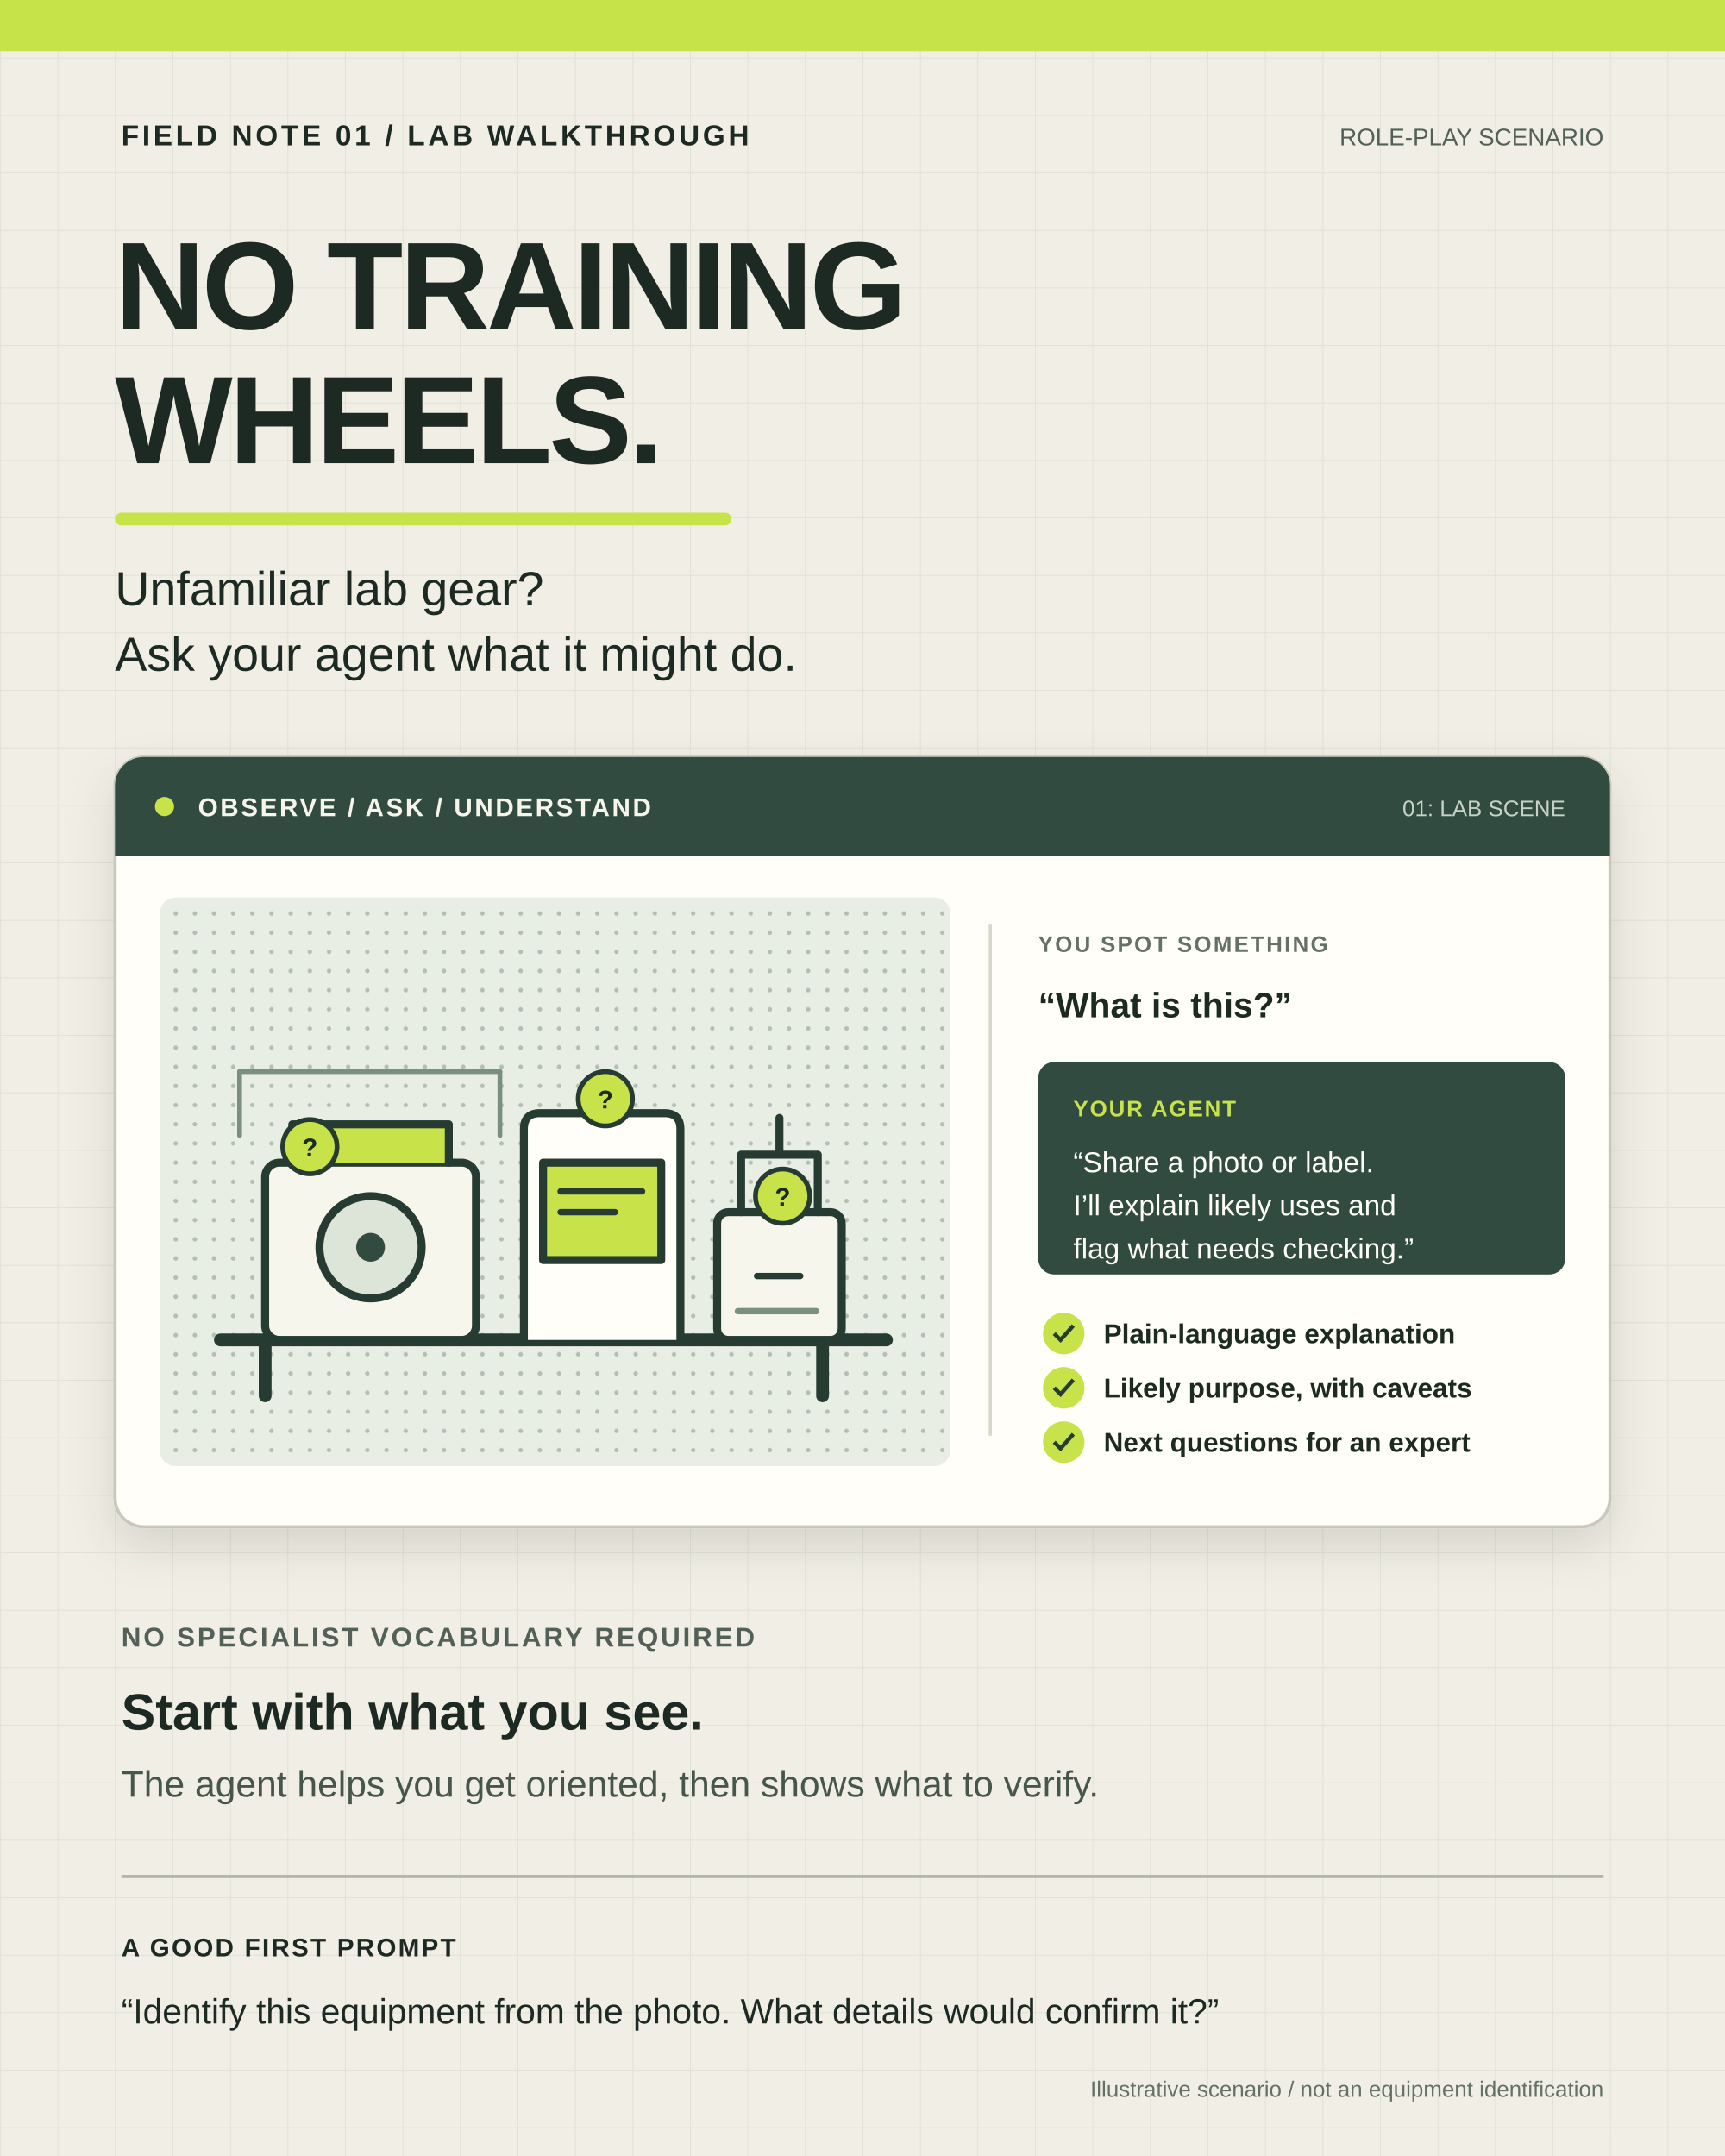
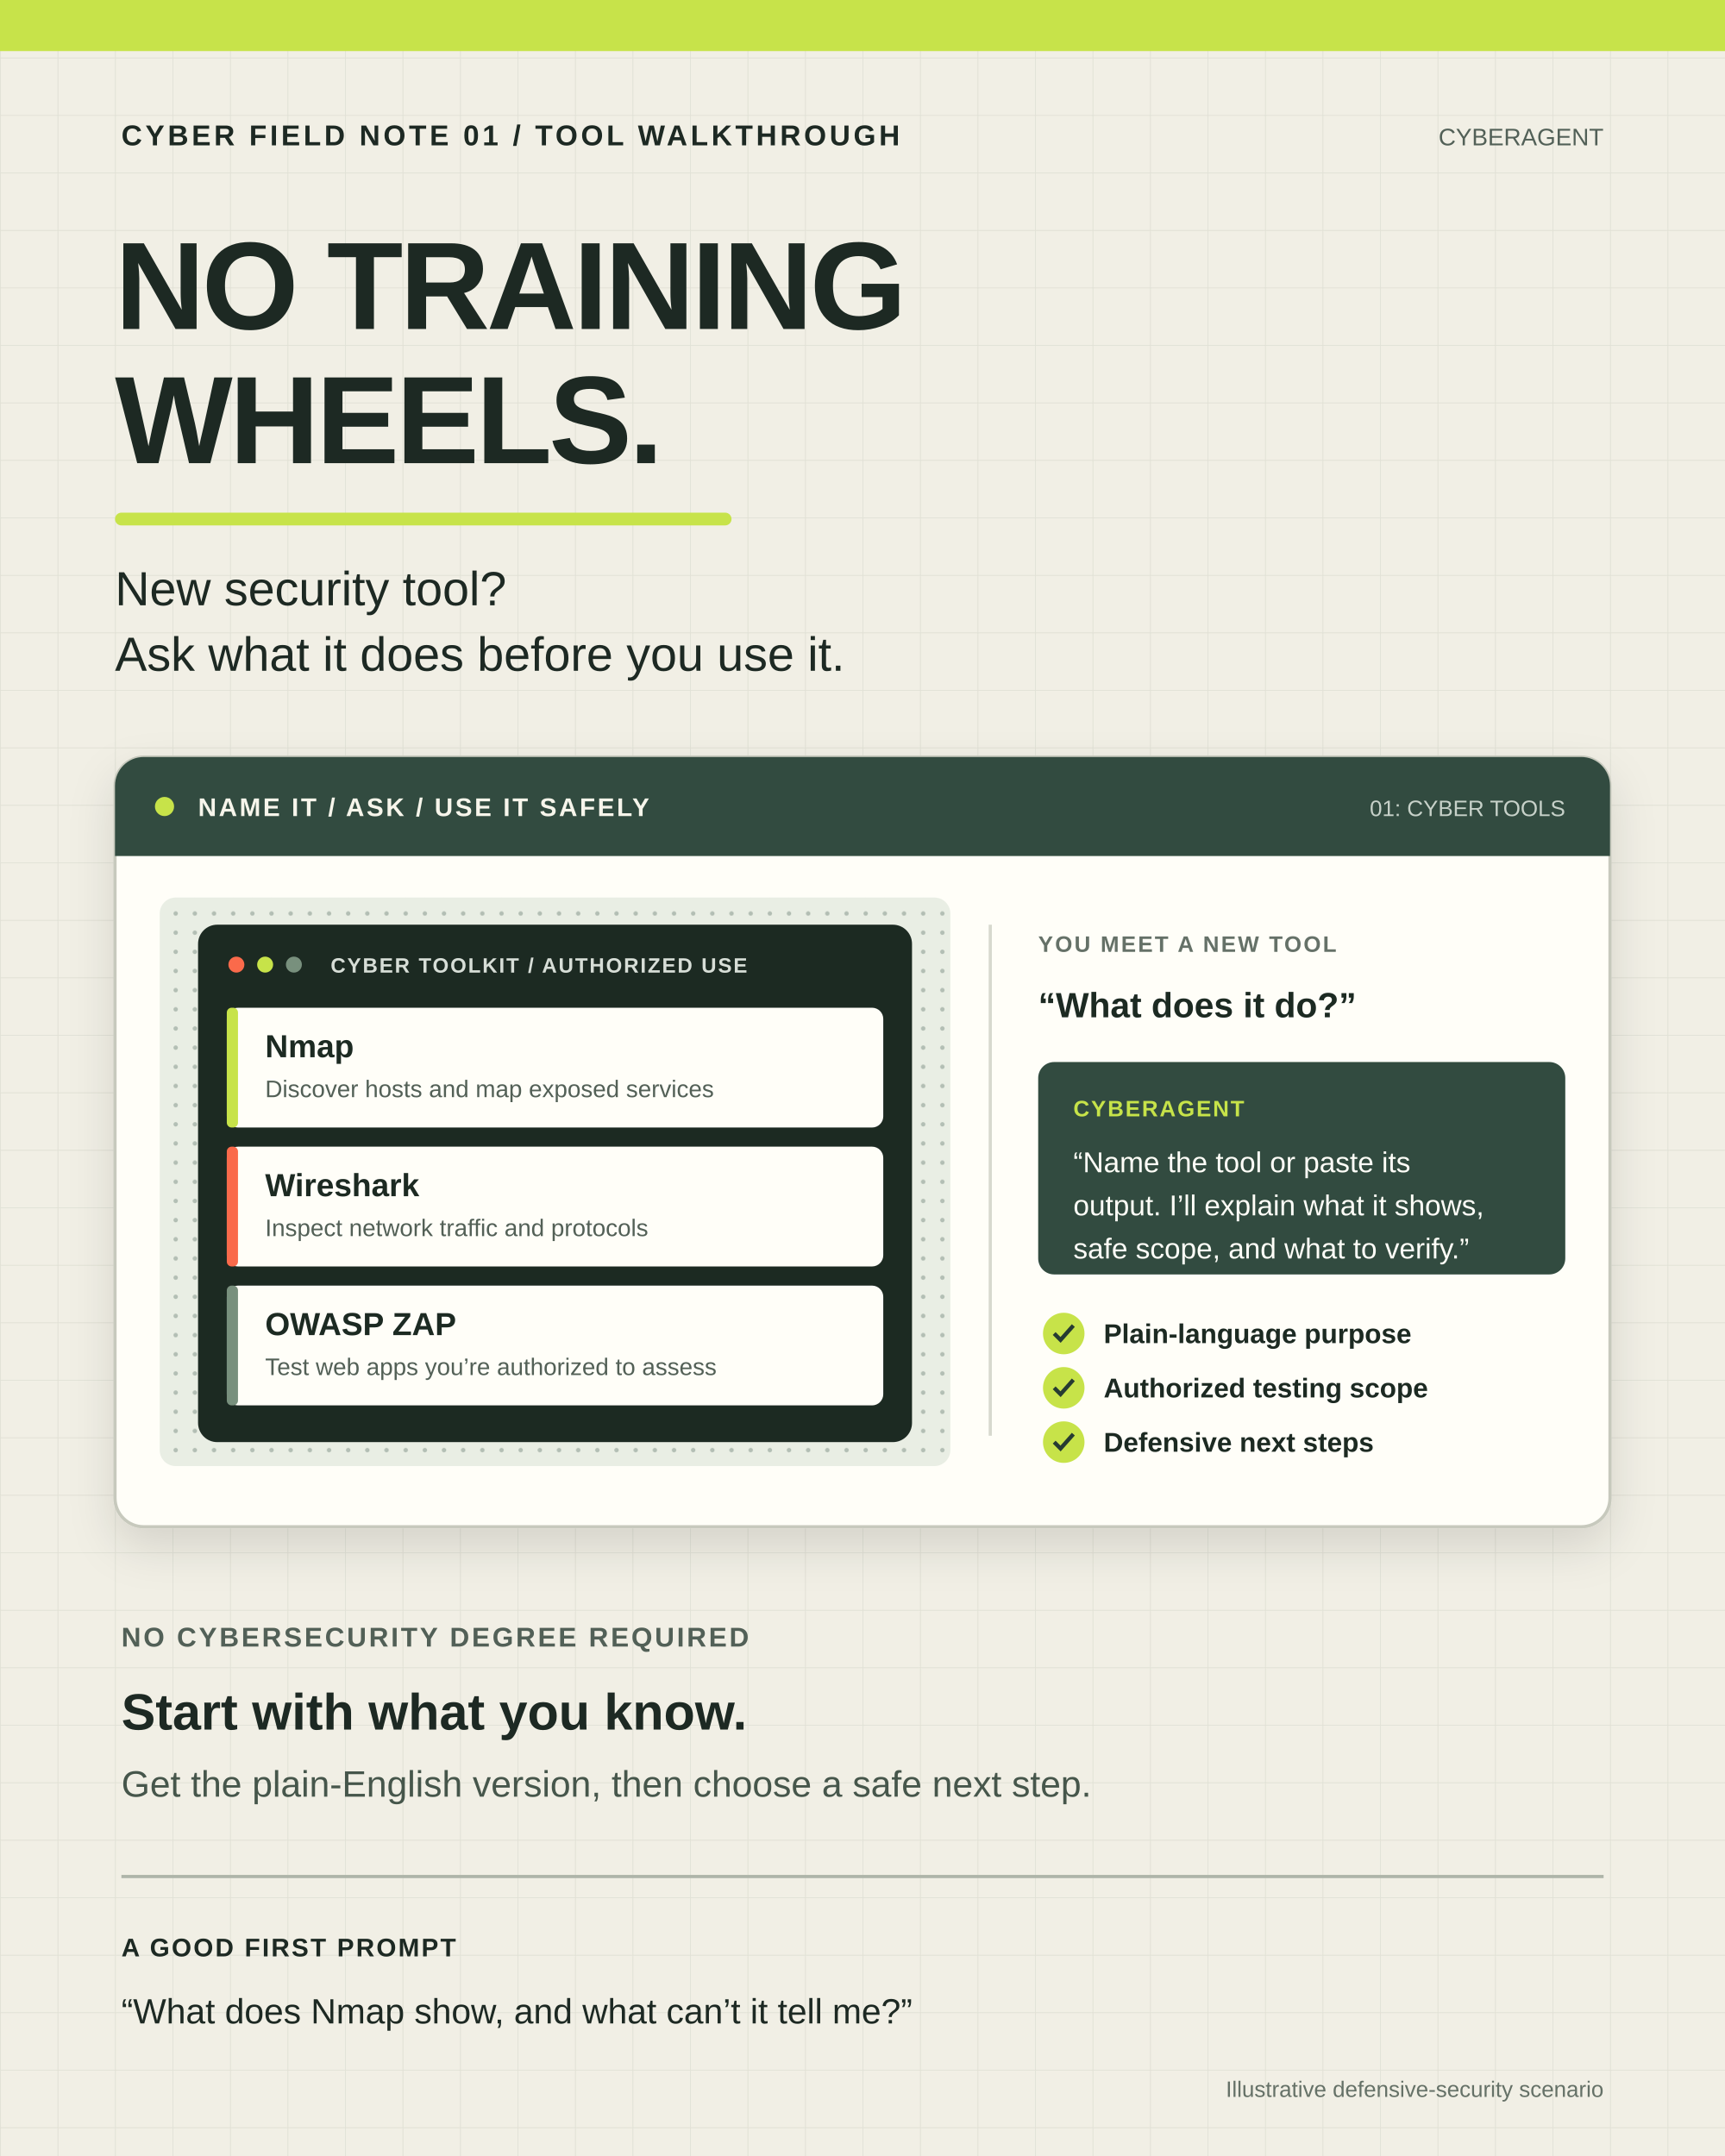
<svg xmlns="http://www.w3.org/2000/svg" width="1080" height="1350" viewBox="0 0 1080 1350" role="img" aria-labelledby="title description">
  <defs>
    <pattern id="grid" width="36" height="36" patternUnits="userSpaceOnUse">
      <path d="M36 0H0V36" fill="none" stroke="#d6d7cb" stroke-width="1" />
    </pattern>
    <pattern id="dots" width="12" height="12" patternUnits="userSpaceOnUse">
      <circle cx="2" cy="2" r="1.4" fill="#324c40" opacity=".4" />
    </pattern>
    <filter id="shadow" x="-20%" y="-20%" width="140%" height="150%">
      <feDropShadow dx="0" dy="12" stdDeviation="14" flood-color="#18251f" flood-opacity=".12" />
    </filter>
  </defs>
  <rect width="1080" height="1350" fill="#f1efe5" />
  <rect width="1080" height="1350" fill="url(#grid)" opacity=".58" />
  <path d="M0 0H1080V32H0z" fill="#c7e34a" />
  <g font-family="Arial, Helvetica, sans-serif" fill="#1d2923">
-     <text x="76" y="91" font-size="18" font-weight="700" letter-spacing="2">FIELD NOTE 01 / LAB WALKTHROUGH</text>
-     <text x="1004" y="91" font-size="15" text-anchor="end" fill="#526057">ROLE-PLAY SCENARIO</text>
+     <text x="76" y="91" font-size="18" font-weight="700" letter-spacing="2">CYBER FIELD NOTE 01 / TOOL WALKTHROUGH</text>
+     <text x="1004" y="91" font-size="15" text-anchor="end" fill="#526057">CYBERAGENT</text>
    <text x="72" y="206" font-size="78" font-weight="800" letter-spacing="-2">NO TRAINING</text>
    <text x="72" y="290" font-size="78" font-weight="800" letter-spacing="-2">WHEELS.</text>
    <rect x="72" y="321" width="386" height="8" rx="4" fill="#c7e34a" />
-     <text x="72" y="379" font-size="30" font-weight="500">Unfamiliar lab gear?</text>
-     <text x="72" y="420" font-size="30" font-weight="500">Ask your agent what it might do.</text>
+     <text x="72" y="379" font-size="30" font-weight="500">New security tool?</text>
+     <text x="72" y="420" font-size="30" font-weight="500">Ask what it does before you use it.</text>
    <g transform="translate(72 474)" filter="url(#shadow)">
      <rect width="936" height="482" rx="18" fill="#fffef8" stroke="#c7c9bd" stroke-width="2" />
      <path d="M18 0H918a18 18 0 0 1 18 18v44H0V18A18 18 0 0 1 18 0" fill="#324c40" />
      <circle cx="31" cy="31" r="6" fill="#c7e34a" />
-       <text x="52" y="37" fill="#f7f5eb" font-size="16" font-weight="700" letter-spacing="1.4">OBSERVE / ASK / UNDERSTAND</text>
-       <text x="908" y="37" fill="#c7d1c9" font-size="14" text-anchor="end">01: LAB SCENE</text>
+       <text x="52" y="37" fill="#f7f5eb" font-size="16" font-weight="700" letter-spacing="1.4">NAME IT / ASK / USE IT SAFELY</text>
+       <text x="908" y="37" fill="#c7d1c9" font-size="14" text-anchor="end">01: CYBER TOOLS</text>
      <rect x="28" y="88" width="495" height="356" rx="10" fill="#e9eee4" />
      <rect x="28" y="88" width="495" height="356" rx="10" fill="url(#dots)" opacity=".72" />
-       <g stroke="#263a30" stroke-width="5" stroke-linejoin="round" stroke-linecap="round">
-         <path d="M66 365H483" fill="none" stroke-width="8" />
-         <path d="M94 365v35m349-35v35" fill="none" stroke-width="8" />
-         <rect x="94" y="254" width="132" height="111" rx="9" fill="#f7f6ec" />
-         <path d="M111 254v-24h98v24" fill="#c7e34a" />
-         <circle cx="160" cy="307" r="32" fill="#dce5d8" />
-         <circle cx="160" cy="307" r="9" fill="#324c40" stroke="none" />
-         <path d="M256 365V233q0-10 10-10h78q10 0 10 10v132" fill="#fffef8" />
-         <path d="M268 254h74v61h-74z" fill="#c7e34a" />
-         <path d="M279 272h51m-51 13h34" fill="none" stroke-width="4" />
-         <rect x="377" y="285" width="78" height="80" rx="7" fill="#f7f6ec" />
-         <path d="M392 285v-36h48v36m-24-36v-23" fill="none" />
-         <path d="M402 325h27" fill="none" stroke-width="4" />
-         <path d="M390 347h49" fill="none" stroke="#78907d" stroke-width="4" />
-         <path d="M78 197h163" fill="none" stroke="#78907d" stroke-width="3" />
-         <path d="M78 197v40m163-40v40" fill="none" stroke="#78907d" stroke-width="3" />
-       </g>
-       <g font-family="Arial, Helvetica, sans-serif" font-weight="700">
-         <circle cx="122" cy="244" r="17" fill="#c7e34a" stroke="#263a30" stroke-width="3" />
-         <text x="122" y="250" text-anchor="middle" font-size="16" fill="#1d2923">?</text>
-         <circle cx="307" cy="214" r="17" fill="#c7e34a" stroke="#263a30" stroke-width="3" />
-         <text x="307" y="220" text-anchor="middle" font-size="16" fill="#1d2923">?</text>
-         <circle cx="418" cy="275" r="17" fill="#c7e34a" stroke="#263a30" stroke-width="3" />
-         <text x="418" y="281" text-anchor="middle" font-size="16" fill="#1d2923">?</text>
+       <rect x="52" y="105" width="447" height="324" rx="12" fill="#1d2923" />
+       <circle cx="76" cy="130" r="5" fill="#fa6b4b" />
+       <circle cx="94" cy="130" r="5" fill="#c7e34a" />
+       <circle cx="112" cy="130" r="5" fill="#78907d" />
+       <text x="135" y="135" font-family="Arial, Helvetica, sans-serif" font-size="13" font-weight="700" letter-spacing="1" fill="#d7ded7">CYBER TOOLKIT / AUTHORIZED USE</text>
+       <g font-family="Arial, Helvetica, sans-serif">
+         <rect x="70" y="157" width="411" height="75" rx="7" fill="#fffef8" />
+         <rect x="70" y="157" width="7" height="75" rx="3" fill="#c7e34a" />
+         <text x="94" y="188" font-size="20" font-weight="700" fill="#1d2923">Nmap</text>
+         <text x="94" y="213" font-size="15" fill="#526057">Discover hosts and map exposed services</text>
+         <rect x="70" y="244" width="411" height="75" rx="7" fill="#fffef8" />
+         <rect x="70" y="244" width="7" height="75" rx="3" fill="#fa6b4b" />
+         <text x="94" y="275" font-size="20" font-weight="700" fill="#1d2923">Wireshark</text>
+         <text x="94" y="300" font-size="15" fill="#526057">Inspect network traffic and protocols</text>
+         <rect x="70" y="331" width="411" height="75" rx="7" fill="#fffef8" />
+         <rect x="70" y="331" width="7" height="75" rx="3" fill="#78907d" />
+         <text x="94" y="362" font-size="20" font-weight="700" fill="#1d2923">OWASP ZAP</text>
+         <text x="94" y="387" font-size="15" fill="#526057">Test web apps you’re authorized to assess</text>
      </g>
      <path d="M548 105v320" stroke="#d7d9ce" stroke-width="2" />
-       <text x="578" y="122" font-size="14" font-weight="700" letter-spacing="1.2" fill="#657167">YOU SPOT SOMETHING</text>
-       <text x="578" y="163" font-size="22" font-weight="700">“What is this?”</text>
+       <text x="578" y="122" font-size="14" font-weight="700" letter-spacing="1.2" fill="#657167">YOU MEET A NEW TOOL</text>
+       <text x="578" y="163" font-size="22" font-weight="700">“What does it do?”</text>
      <rect x="578" y="191" width="330" height="133" rx="10" fill="#324c40" />
-       <text x="600" y="225" font-size="14" font-weight="700" letter-spacing="1" fill="#c7e34a">YOUR AGENT</text>
-       <text x="600" y="260" font-size="18" fill="#fffef8">“Share a photo or label.</text>
-       <text x="600" y="287" font-size="18" fill="#fffef8">I’ll explain likely uses and</text>
-       <text x="600" y="314" font-size="18" fill="#fffef8">flag what needs checking.”</text>
+       <text x="600" y="225" font-size="14" font-weight="700" letter-spacing="1" fill="#c7e34a">CYBERAGENT</text>
+       <text x="600" y="260" font-size="18" fill="#fffef8">“Name the tool or paste its</text>
+       <text x="600" y="287" font-size="18" fill="#fffef8">output. I’ll explain what it shows,</text>
+       <text x="600" y="314" font-size="18" fill="#fffef8">safe scope, and what to verify.”</text>
      <g font-size="17" font-weight="700">
        <circle cx="594" cy="361" r="13" fill="#c7e34a" />
        <path d="m588 361 4 4 8-9" fill="none" stroke="#263a30" stroke-width="2.5" />
-         <text x="619" y="367">Plain-language explanation</text>
+         <text x="619" y="367">Plain-language purpose</text>
        <circle cx="594" cy="395" r="13" fill="#c7e34a" />
        <path d="m588 395 4 4 8-9" fill="none" stroke="#263a30" stroke-width="2.5" />
-         <text x="619" y="401">Likely purpose, with caveats</text>
+         <text x="619" y="401">Authorized testing scope</text>
        <circle cx="594" cy="429" r="13" fill="#c7e34a" />
        <path d="m588 429 4 4 8-9" fill="none" stroke="#263a30" stroke-width="2.5" />
-         <text x="619" y="435">Next questions for an expert</text>
+         <text x="619" y="435">Defensive next steps</text>
      </g>
    </g>
-     <text x="76" y="1031" font-size="17" font-weight="700" letter-spacing="1.5" fill="#526057">NO SPECIALIST VOCABULARY REQUIRED</text>
-     <text x="76" y="1083" font-size="32" font-weight="700">Start with what you see.</text>
-     <text x="76" y="1125" font-size="23" fill="#46564b">The agent helps you get oriented, then shows what to verify.</text>
+     <text x="76" y="1031" font-size="17" font-weight="700" letter-spacing="1.5" fill="#526057">NO CYBERSECURITY DEGREE REQUIRED</text>
+     <text x="76" y="1083" font-size="32" font-weight="700">Start with what you know.</text>
+     <text x="76" y="1125" font-size="23" fill="#46564b">Get the plain-English version, then choose a safe next step.</text>
    <path d="M76 1175H1004" stroke="#aeb5a9" stroke-width="2" />
    <text x="76" y="1225" font-size="16" font-weight="700" letter-spacing="1.2">A GOOD FIRST PROMPT</text>
-     <text x="76" y="1267" font-size="22" font-weight="500">“Identify this equipment from the photo. What details would confirm it?”</text>
-     <text x="1004" y="1313" text-anchor="end" font-size="14" fill="#657167">Illustrative scenario / not an equipment identification</text>
+     <text x="76" y="1267" font-size="22" font-weight="500">“What does Nmap show, and what can’t it tell me?”</text>
+     <text x="1004" y="1313" text-anchor="end" font-size="14" fill="#657167">Illustrative defensive-security scenario</text>
  </g>
</svg>
